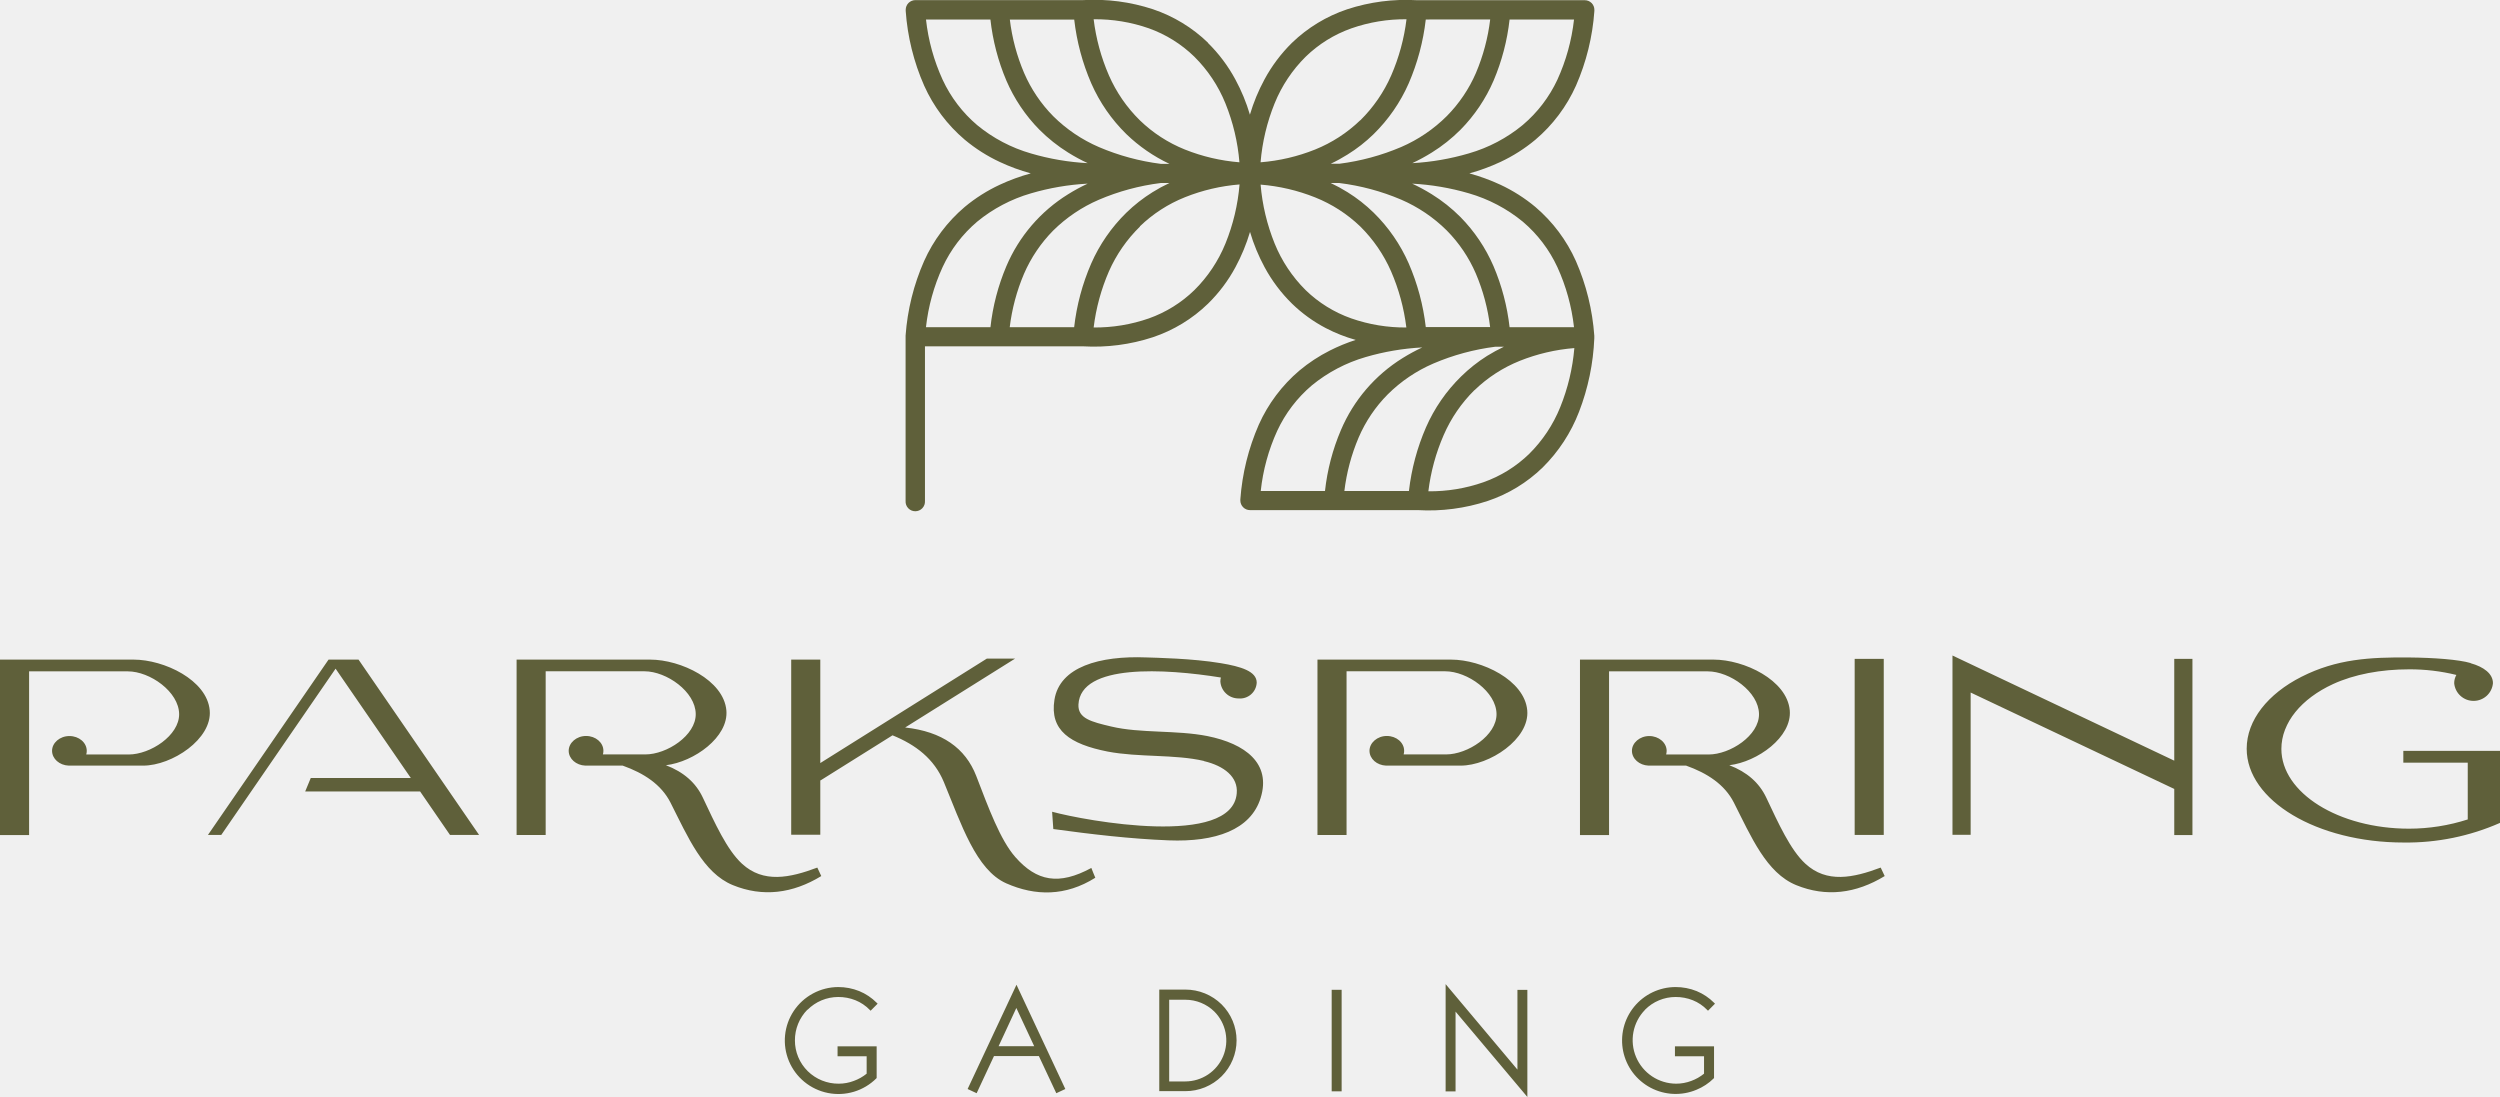
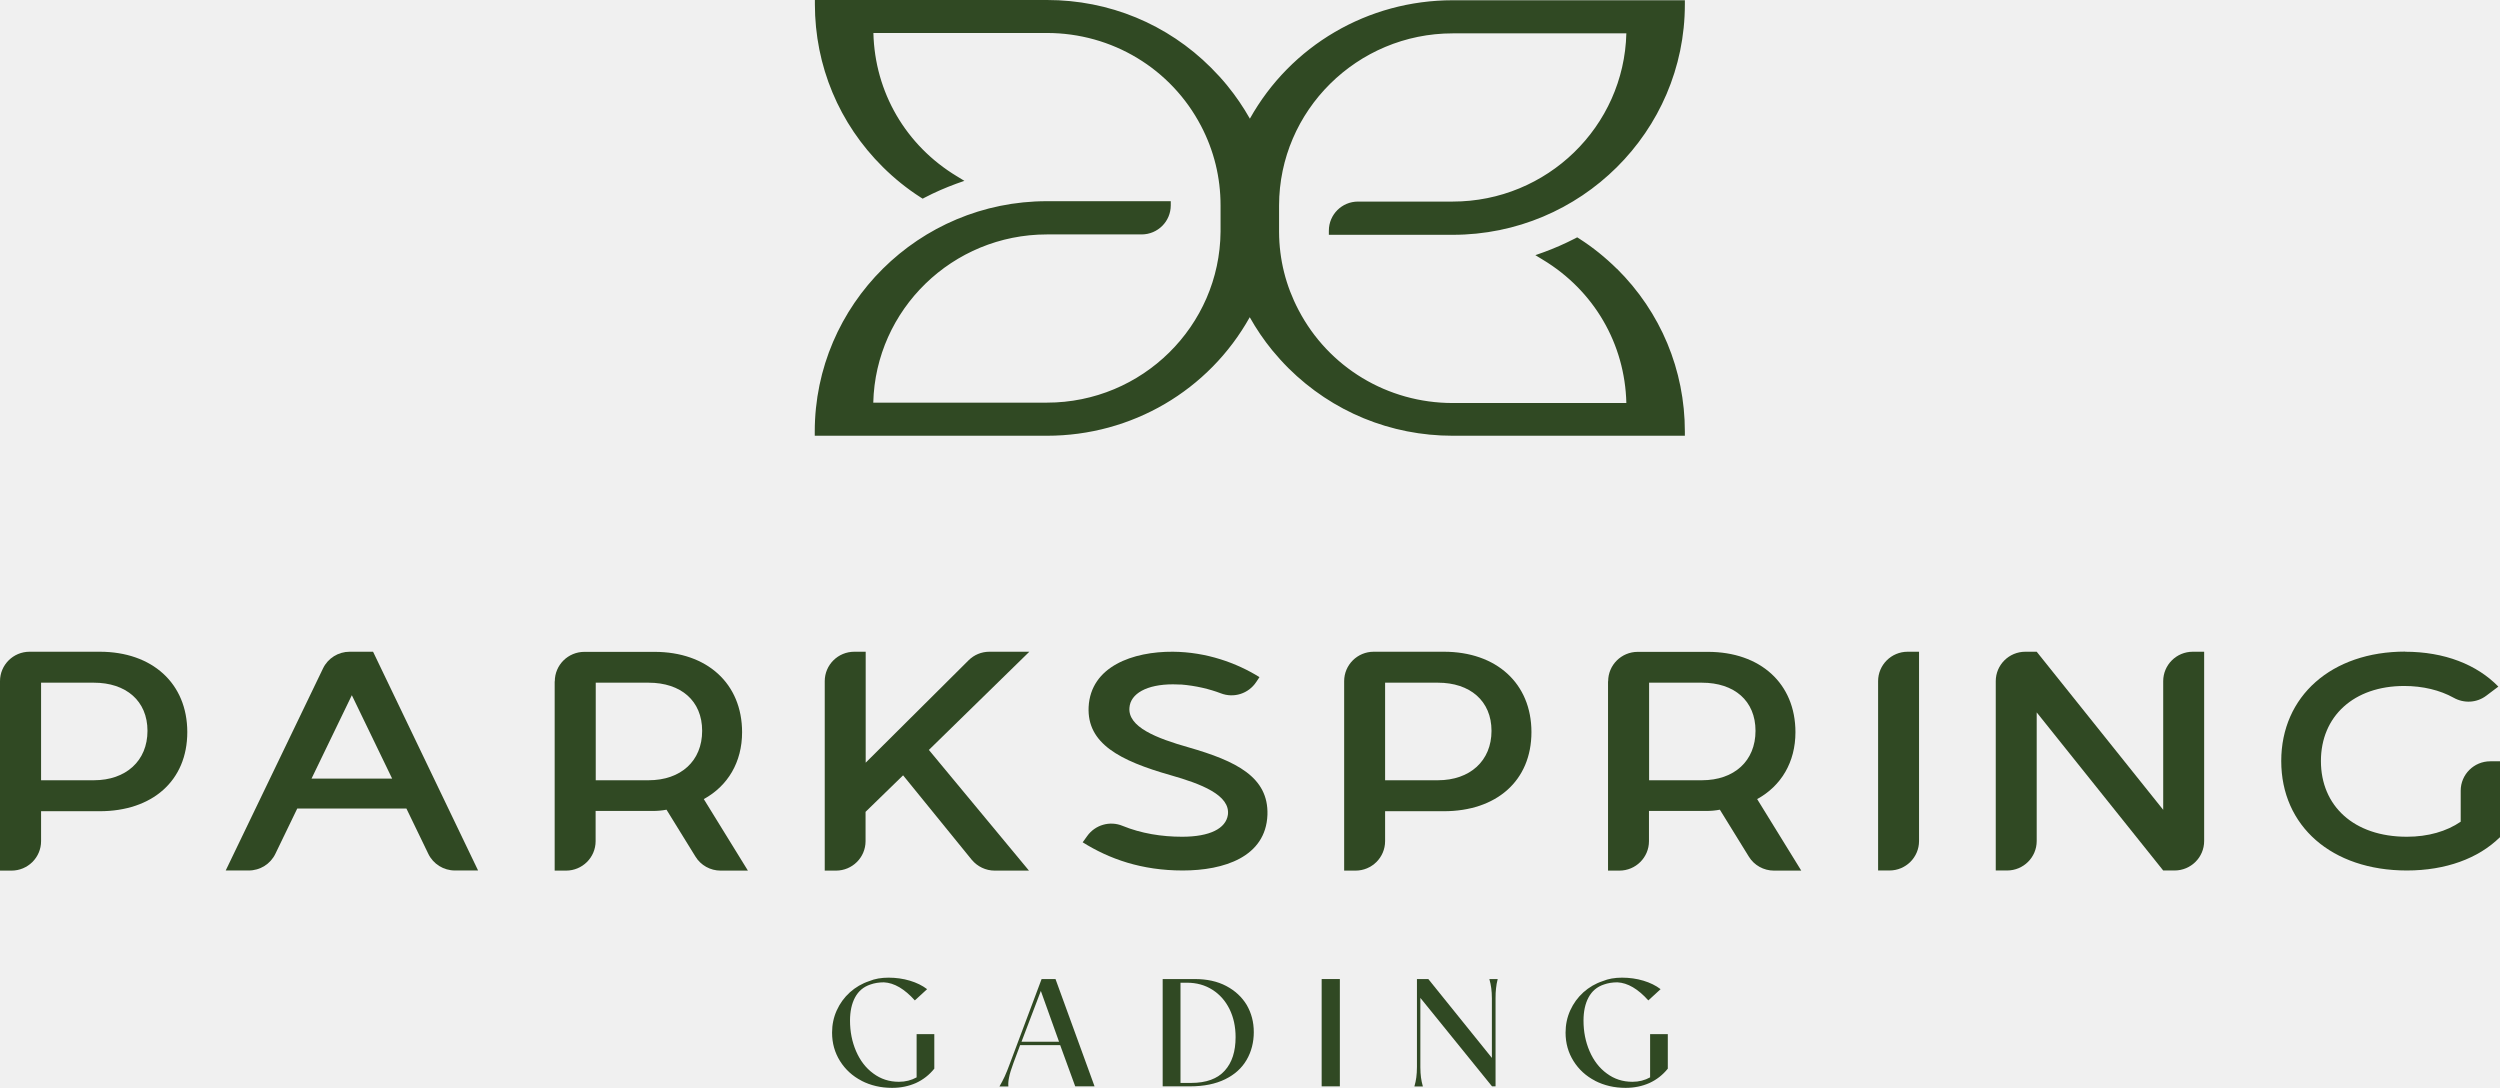
- <svg xmlns="http://www.w3.org/2000/svg" width="212" height="93" viewBox="0 0 212 93" fill="none">
-   <g clip-path="url(#clip0_4_18)">
-     <path fillRule="evenodd" clipRule="evenodd" d="M0 55.935H11.331C13.918 55.935 17.559 57.666 17.784 60.239C18.003 62.671 14.581 64.925 12.136 64.925H5.83C5.041 64.897 4.415 64.344 4.415 63.667C4.415 62.991 5.075 62.416 5.889 62.416C6.703 62.416 7.357 62.979 7.357 63.674C7.358 63.778 7.343 63.881 7.313 63.981H10.909C12.74 63.981 15.21 62.373 15.191 60.55C15.169 58.665 12.725 56.931 10.835 56.931H2.467V70.813H0V55.935ZM209.515 56.242C210.616 56.55 211.402 57.128 211.402 57.933C211.366 58.343 211.178 58.725 210.873 59.004C210.569 59.282 210.171 59.436 209.758 59.436C209.346 59.436 208.948 59.282 208.644 59.004C208.339 58.725 208.151 58.343 208.115 57.933C208.115 57.688 208.179 57.448 208.3 57.235C206.989 56.913 205.643 56.753 204.292 56.759C201.887 56.759 199.636 57.183 197.839 58.01C195.166 59.24 193.461 61.275 193.461 63.508C193.461 67.234 198.31 70.272 204.292 70.272C205.98 70.27 207.658 70.006 209.265 69.488V64.676H203.802V63.674H212.009V69.777C209.437 70.912 206.649 71.482 203.836 71.446C196.482 71.446 190.519 67.886 190.519 63.492C190.519 61.072 192.314 58.837 195.169 57.389C198.153 55.876 200.984 55.726 204.28 55.753C206.392 55.772 208.488 55.928 209.515 56.227V56.242ZM184.377 64.504L165.57 55.587V70.791H167.111V58.727L184.377 66.902V70.816H185.919V55.873H184.377V64.504ZM159.742 55.873V70.804H157.276V55.873H159.742ZM133.985 55.935H145.316C147.903 55.935 151.544 57.666 151.772 60.239C151.973 62.505 149.028 64.608 146.645 64.891C148.146 65.463 149.182 66.379 149.774 67.628C150.813 69.826 151.818 72.058 153.089 73.236C154.911 74.921 157.155 74.444 159.483 73.571C159.597 73.811 159.711 74.051 159.822 74.29C157.387 75.776 154.846 76.092 152.318 75.059C149.79 74.026 148.504 70.964 147.033 68.061C146.253 66.524 144.782 65.568 142.985 64.925H139.803C139.017 64.897 138.388 64.344 138.388 63.667C138.388 62.991 139.054 62.416 139.859 62.416C140.663 62.416 141.332 62.979 141.332 63.674C141.33 63.778 141.316 63.881 141.289 63.981H144.887C146.713 63.981 149.185 62.373 149.164 60.55C149.142 58.665 146.697 56.931 144.81 56.931H136.448V70.813H133.982V55.935H133.985ZM111.727 55.935H123.055C125.645 55.935 129.283 57.666 129.511 60.239C129.727 62.671 126.308 64.925 123.857 64.925H117.545C116.759 64.897 116.133 64.344 116.133 63.667C116.133 62.991 116.79 62.41 117.604 62.41C118.418 62.41 119.071 62.973 119.071 63.667C119.073 63.772 119.058 63.875 119.028 63.975H122.626C124.455 63.975 126.924 62.367 126.906 60.544C126.884 58.659 124.439 56.925 122.549 56.925H114.188V70.807H111.721V55.935H111.727ZM102.101 64.544C103.803 64.947 104.999 65.884 104.876 67.268C104.503 71.895 92.053 69.605 89.219 68.836C89.253 69.322 89.287 69.814 89.321 70.303C92.58 70.749 95.839 71.133 99.101 71.262C103.076 71.419 106.06 70.367 106.899 67.677C107.824 64.722 105.585 63.065 102.391 62.419C99.767 61.9 96.69 62.195 94.242 61.611C92.537 61.208 91.396 60.925 91.452 59.741C91.637 56.261 98.787 56.691 103.532 57.454C103.502 57.561 103.487 57.671 103.486 57.782C103.509 58.174 103.682 58.542 103.969 58.81C104.255 59.079 104.634 59.228 105.027 59.228C105.217 59.245 105.409 59.224 105.591 59.165C105.772 59.106 105.94 59.012 106.084 58.887C106.228 58.762 106.345 58.609 106.429 58.438C106.512 58.267 106.56 58.08 106.569 57.89C106.569 56.922 105.234 56.522 103.52 56.236C101.099 55.83 97.97 55.778 97.221 55.75C93.243 55.593 89.861 56.55 89.417 59.338C89.001 61.94 90.733 63.099 93.924 63.732C96.564 64.239 99.644 63.953 102.092 64.528L102.101 64.544ZM43.807 55.935H55.141C57.727 55.935 61.366 57.666 61.597 60.239C61.797 62.505 58.853 64.608 56.469 64.891C57.971 65.463 59.01 66.379 59.596 67.628C60.635 69.826 61.64 72.058 62.913 73.236C64.736 74.921 66.98 74.444 69.308 73.571C69.422 73.811 69.533 74.051 69.644 74.29C67.211 75.776 64.671 76.092 62.146 75.059C59.62 74.026 58.329 70.964 56.858 68.061C56.075 66.524 54.61 65.568 52.806 64.925H49.64C48.857 64.897 48.225 64.344 48.225 63.667C48.225 62.991 48.885 62.41 49.699 62.41C50.513 62.41 51.169 62.973 51.169 63.667C51.169 63.772 51.154 63.875 51.126 63.975H54.724C56.55 63.975 59.019 62.367 58.998 60.544C58.979 58.659 56.531 56.925 54.647 56.925H46.273V70.807H43.807V55.935ZM27.937 55.935H30.404L40.628 70.804H38.161L35.624 67.114H25.881L26.352 65.977H34.84L28.458 56.703L18.762 70.804H17.633L27.86 55.935H27.937ZM67.094 55.935H69.561V64.707L83.685 55.849H86.081L76.757 61.691C79.887 62.035 81.866 63.434 82.785 65.801C83.821 68.498 84.826 71.234 86.099 72.679C87.918 74.746 89.799 75.09 92.546 73.602C92.654 73.909 92.768 74.137 92.882 74.432C90.37 76.015 87.795 75.997 85.329 74.906C82.772 73.774 81.514 69.885 80.041 66.324C79.214 64.329 77.63 63.145 75.687 62.355L69.592 66.173H69.561V70.785H67.094V55.935Z" fill="#5F603A" />
-     <path d="M92.741 1.633C92.941 3.275 93.378 4.88 94.039 6.398C94.662 7.821 95.551 9.112 96.659 10.202C97.759 11.268 99.057 12.109 100.479 12.68C101.957 13.271 103.517 13.636 105.104 13.762C104.963 12.046 104.561 10.36 103.914 8.763C103.313 7.28 102.416 5.934 101.278 4.806C100.184 3.739 98.871 2.92 97.43 2.404C95.924 1.877 94.337 1.616 92.741 1.633ZM95.516 11.373C94.258 10.14 93.248 8.679 92.54 7.069C91.794 5.348 91.306 3.526 91.094 1.663H85.634C85.822 3.225 86.231 4.752 86.849 6.199C87.437 7.559 88.273 8.798 89.315 9.854C90.432 10.963 91.748 11.851 93.194 12.474C94.866 13.188 96.63 13.666 98.435 13.895H99.169C97.822 13.26 96.589 12.409 95.519 11.376L95.516 11.373ZM102.428 3.634C103.357 4.547 104.142 5.594 104.759 6.74C105.274 7.689 105.688 8.69 105.992 9.725C106.298 8.69 106.712 7.69 107.226 6.74C107.843 5.595 108.629 4.548 109.556 3.634C110.884 2.351 112.482 1.38 114.234 0.79C116.143 0.163 118.153 -0.099 120.16 0.018H134.386C134.494 0.018 134.6 0.038 134.7 0.079C134.8 0.12 134.89 0.18 134.966 0.256C135.043 0.333 135.103 0.423 135.143 0.523C135.184 0.622 135.204 0.729 135.203 0.836V0.929C135.05 3.114 134.522 5.258 133.643 7.265C132.853 9.031 131.676 10.598 130.199 11.85C129.294 12.605 128.295 13.24 127.227 13.738C126.381 14.132 125.503 14.455 124.603 14.703C125.503 14.949 126.38 15.27 127.227 15.662C128.295 16.16 129.294 16.795 130.199 17.55C131.673 18.805 132.848 20.372 133.637 22.138C134.515 24.145 135.043 26.287 135.197 28.472C135.197 28.533 135.197 28.582 135.197 28.65V28.681C135.11 30.818 134.673 32.926 133.902 34.922C133.22 36.695 132.169 38.303 130.818 39.642C129.495 40.928 127.897 41.9 126.144 42.486C124.239 43.113 122.231 43.375 120.228 43.258H105.998C105.891 43.258 105.785 43.237 105.686 43.196C105.587 43.155 105.497 43.094 105.422 43.018C105.345 42.942 105.285 42.852 105.244 42.753C105.202 42.654 105.181 42.547 105.181 42.44V42.345C105.338 40.159 105.868 38.016 106.748 36.008C107.538 34.243 108.714 32.677 110.189 31.423C110.982 30.761 111.849 30.191 112.772 29.726C113.478 29.369 114.211 29.068 114.964 28.825C114.088 28.581 113.24 28.246 112.433 27.826C111.382 27.277 110.416 26.579 109.566 25.754C108.637 24.843 107.852 23.798 107.235 22.654C106.721 21.703 106.307 20.702 106.002 19.666C105.694 20.701 105.281 21.703 104.768 22.654C104.152 23.799 103.367 24.843 102.437 25.754C101.112 27.04 99.514 28.012 97.76 28.598C95.855 29.223 93.849 29.485 91.846 29.369H78.437V42.483C78.444 42.595 78.428 42.707 78.39 42.812C78.352 42.917 78.292 43.014 78.215 43.096C78.138 43.177 78.046 43.242 77.942 43.287C77.839 43.331 77.728 43.354 77.616 43.354C77.503 43.354 77.392 43.331 77.289 43.287C77.186 43.242 77.093 43.177 77.016 43.096C76.939 43.014 76.88 42.917 76.841 42.812C76.803 42.707 76.787 42.595 76.794 42.483V28.456C76.951 26.276 77.482 24.139 78.363 22.138C79.154 20.372 80.331 18.804 81.807 17.55C82.715 16.794 83.717 16.16 84.789 15.662C85.634 15.27 86.51 14.949 87.41 14.703C86.51 14.456 85.634 14.133 84.789 13.738C83.719 13.24 82.719 12.605 81.814 11.85C80.337 10.598 79.16 9.031 78.37 7.265C77.486 5.257 76.956 3.111 76.803 0.922V0.83C76.804 0.612 76.89 0.404 77.044 0.249C77.2 0.097 77.409 0.011 77.626 0.009H91.85C93.852 -0.106 95.858 0.156 97.763 0.781C99.515 1.37 101.113 2.342 102.44 3.625L102.428 3.634ZM83.987 1.654H78.524C78.719 3.422 79.196 5.146 79.936 6.764C80.622 8.242 81.621 9.555 82.865 10.611C84.207 11.716 85.762 12.535 87.434 13.015C88.998 13.474 90.61 13.749 92.238 13.836C91.669 13.572 91.117 13.273 90.585 12.941C89.7 12.39 88.88 11.739 88.144 11.001C86.958 9.798 86.007 8.385 85.341 6.835C84.641 5.182 84.185 3.437 83.987 1.654ZM99.16 15.521H98.426C96.621 15.746 94.856 16.223 93.184 16.938C91.739 17.561 90.423 18.449 89.306 19.555C88.265 20.612 87.429 21.851 86.839 23.211C86.222 24.659 85.813 26.187 85.624 27.749H91.088C91.299 25.887 91.787 24.066 92.534 22.347C93.241 20.736 94.251 19.275 95.509 18.042C96.187 17.381 96.934 16.796 97.739 16.296C98.198 16.009 98.675 15.75 99.166 15.521H99.16ZM120.906 1.654C120.692 3.521 120.204 5.347 119.457 7.072C118.749 8.682 117.739 10.143 116.481 11.376C115.809 12.032 115.067 12.613 114.268 13.107C113.81 13.395 113.336 13.655 112.846 13.885H113.583C115.388 13.656 117.152 13.178 118.825 12.465C120.269 11.84 121.581 10.949 122.694 9.839C123.736 8.783 124.573 7.544 125.161 6.183C125.774 4.735 126.181 3.209 126.369 1.648L120.906 1.654ZM115.356 10.202C116.463 9.111 117.351 7.82 117.974 6.398C118.634 4.88 119.072 3.275 119.272 1.633C117.681 1.618 116.099 1.879 114.598 2.404C113.148 2.916 111.827 3.736 110.725 4.806C109.587 5.934 108.69 7.28 108.089 8.763C107.442 10.36 107.04 12.046 106.896 13.762C108.483 13.637 110.043 13.272 111.521 12.68C112.943 12.107 114.241 11.266 115.344 10.202H115.356ZM133.489 1.654H128.013C127.815 3.435 127.359 5.178 126.659 6.829C125.992 8.379 125.042 9.792 123.857 10.995C123.122 11.734 122.303 12.385 121.418 12.935C120.884 13.268 120.331 13.569 119.762 13.836C121.389 13.745 123 13.466 124.563 13.006C126.233 12.524 127.786 11.706 129.126 10.601C130.372 9.549 131.374 8.24 132.064 6.764C132.802 5.149 133.278 3.427 133.476 1.663L133.489 1.654ZM113.589 15.521H112.846C113.335 15.751 113.81 16.01 114.268 16.296C115.066 16.792 115.809 17.374 116.481 18.03C117.739 19.262 118.749 20.724 119.457 22.334C120.204 24.054 120.692 25.875 120.906 27.737H126.363C126.175 26.175 125.767 24.647 125.151 23.198C124.564 21.838 123.728 20.598 122.685 19.543C121.57 18.436 120.256 17.549 118.812 16.926C117.142 16.216 115.379 15.743 113.577 15.521H113.589ZM96.672 19.211C95.561 20.297 94.667 21.585 94.039 23.005C93.379 24.523 92.942 26.128 92.741 27.771C94.337 27.785 95.923 27.524 97.43 26.999C98.874 26.485 100.19 25.666 101.287 24.598C102.425 23.469 103.321 22.123 103.923 20.64C104.57 19.043 104.972 17.358 105.114 15.641C103.526 15.768 101.967 16.132 100.489 16.723C99.063 17.292 97.762 18.133 96.659 19.198L96.672 19.211ZM78.524 27.749H83.99C84.186 25.967 84.641 24.223 85.341 22.571C86.413 20.045 88.244 17.913 90.582 16.468C91.114 16.136 91.666 15.838 92.235 15.573C90.607 15.659 88.995 15.934 87.431 16.394C85.76 16.877 84.205 17.695 82.862 18.799C81.618 19.855 80.618 21.169 79.933 22.648C79.193 24.263 78.716 25.985 78.521 27.749H78.524ZM119.259 27.771C119.058 26.128 118.621 24.523 117.961 23.005C117.338 21.583 116.449 20.291 115.344 19.198C114.241 18.141 112.944 17.306 111.524 16.739C110.045 16.148 108.486 15.783 106.899 15.656C107.043 17.373 107.445 19.058 108.092 20.656C108.691 22.132 109.583 23.472 110.713 24.598C111.814 25.668 113.136 26.487 114.585 26.999C116.087 27.523 117.668 27.784 119.259 27.771ZM128.013 27.749H133.476C133.279 25.985 132.802 24.263 132.064 22.648C131.379 21.169 130.379 19.855 129.135 18.799C127.791 17.696 126.235 16.878 124.563 16.394C122.997 15.935 121.383 15.66 119.753 15.573C120.322 15.838 120.875 16.137 121.408 16.468C122.294 17.017 123.112 17.668 123.847 18.405C125.031 19.609 125.982 21.022 126.65 22.571C127.353 24.223 127.812 25.966 128.013 27.749ZM119.478 41.634C119.691 39.772 120.179 37.952 120.927 36.232C121.633 34.621 122.642 33.159 123.9 31.927C124.57 31.268 125.309 30.683 126.104 30.181C126.566 29.896 127.042 29.637 127.532 29.403H126.798C124.993 29.632 123.229 30.11 121.556 30.824C120.111 31.446 118.796 32.335 117.681 33.443C116.636 34.496 115.799 35.737 115.214 37.099C114.598 38.546 114.19 40.073 114.003 41.634H119.478ZM125.028 33.087C123.925 34.18 123.041 35.473 122.423 36.896C121.762 38.414 121.324 40.019 121.125 41.662C122.715 41.678 124.295 41.418 125.796 40.893C127.247 40.382 128.569 39.563 129.672 38.492C130.809 37.365 131.705 36.019 132.305 34.535C132.955 32.932 133.36 31.24 133.504 29.517C131.917 29.644 130.357 30.009 128.879 30.599C127.45 31.172 126.146 32.017 125.04 33.087H125.028ZM106.899 41.634H112.359C112.554 39.851 113.011 38.107 113.716 36.456C114.789 33.932 116.62 31.801 118.957 30.356C119.489 30.025 120.041 29.726 120.61 29.462C118.982 29.547 117.37 29.821 115.806 30.279C114.136 30.764 112.583 31.582 111.24 32.684C109.995 33.741 108.995 35.054 108.308 36.533C107.571 38.148 107.099 39.87 106.911 41.634H106.899Z" fill="#5F603A" />
-     <path d="M68.466 85.621C67.781 86.32 67.401 87.26 67.409 88.237C67.409 88.721 67.505 89.201 67.693 89.647C67.88 90.094 68.155 90.499 68.5 90.838C68.847 91.178 69.257 91.447 69.708 91.628C70.159 91.809 70.641 91.901 71.127 91.896C71.563 91.896 71.996 91.817 72.403 91.662C72.798 91.519 73.166 91.311 73.492 91.048V89.569H71.025V88.729H74.34V91.416L74.309 91.45C73.78 91.976 73.129 92.363 72.415 92.579C71.7 92.794 70.943 92.831 70.211 92.685C69.479 92.54 68.794 92.217 68.216 91.745C67.639 91.273 67.187 90.666 66.9 89.979C66.614 89.291 66.501 88.544 66.573 87.803C66.644 87.062 66.897 86.35 67.31 85.729C67.723 85.109 68.283 84.6 68.94 84.246C69.597 83.892 70.331 83.706 71.078 83.702C71.688 83.7 72.293 83.816 72.86 84.043C73.417 84.271 73.923 84.609 74.346 85.037L74.423 85.113L73.828 85.71L73.748 85.63C73.407 85.28 72.996 85.004 72.542 84.821C72.077 84.635 71.579 84.541 71.078 84.545C70.593 84.546 70.114 84.643 69.668 84.829C69.221 85.016 68.816 85.289 68.475 85.633L68.466 85.621ZM82.717 92.656L82.054 92.348L86.198 83.508C87.577 86.46 88.957 89.407 90.339 92.348L89.574 92.705L88.097 89.556H84.289L82.819 92.705L82.717 92.656ZM84.681 88.717H87.7L86.186 85.476L84.681 88.717ZM98.414 83.917H100.513C101.668 83.914 102.777 84.368 103.597 85.178C103.997 85.578 104.315 86.052 104.532 86.575C104.749 87.097 104.861 87.657 104.861 88.222C104.861 88.787 104.749 89.347 104.532 89.869C104.315 90.392 103.997 90.866 103.597 91.266C103.191 91.669 102.71 91.987 102.181 92.204C101.652 92.421 101.085 92.532 100.513 92.53H98.306V83.92L98.414 83.917ZM102.98 85.784C102.323 85.137 101.436 84.776 100.513 84.778H99.147V91.706H100.513C101.201 91.704 101.872 91.5 102.444 91.119C103.015 90.738 103.461 90.197 103.725 89.564C103.988 88.931 104.058 88.234 103.926 87.561C103.793 86.889 103.464 86.27 102.98 85.784ZM113.771 84.046V92.545H112.926V83.936H113.771V84.046ZM122.589 92.437V83.453L128.679 90.703V83.939H129.52V93.022L123.431 85.784V92.548H122.586V92.44L122.589 92.437ZM139.495 85.636C138.989 86.156 138.647 86.812 138.513 87.524C138.379 88.235 138.457 88.971 138.739 89.638C139.021 90.305 139.493 90.875 140.097 91.277C140.701 91.678 141.411 91.894 142.137 91.896C142.575 91.896 143.01 91.817 143.42 91.662C143.812 91.519 144.178 91.311 144.502 91.048V89.569H142.035V88.729H145.35V91.416L145.319 91.45C144.902 91.863 144.408 92.189 143.864 92.41C143.244 92.671 142.574 92.791 141.901 92.762C141.229 92.733 140.572 92.556 139.977 92.243C139.382 91.93 138.864 91.49 138.46 90.953C138.057 90.416 137.778 89.796 137.643 89.139C137.509 88.482 137.523 87.803 137.683 87.151C137.844 86.5 138.148 85.892 138.573 85.372C138.998 84.852 139.533 84.432 140.141 84.143C140.748 83.855 141.412 83.704 142.085 83.702C142.696 83.7 143.303 83.815 143.87 84.043C144.427 84.272 144.932 84.61 145.356 85.037L145.43 85.113L144.838 85.71L144.758 85.63C144.417 85.28 144.006 85.004 143.552 84.821C143.086 84.635 142.587 84.541 142.085 84.545C141.601 84.546 141.123 84.642 140.677 84.829C140.232 85.016 139.828 85.289 139.489 85.633L139.495 85.636Z" fill="#5F603A" />
+ <svg xmlns="http://www.w3.org/2000/svg" id="Layer_2" viewBox="0 0 197.82 86.08">
+   <defs>
+     <style>
+       .cls-1 {
+         fill: #304923;
+       }
+     </style>
+   </defs>
+   <g id="Layer_1-2" data-name="Layer_1">
+     <g>
+       <g>
+         <path class="cls-1" d="M0,68.88v-14.98c0-1.29,1.05-2.33,2.34-2.33h5.55c4.15,0,6.93,2.5,6.93,6.36s-2.78,6.26-6.93,6.26H3.25v2.37c0,1.29-1.05,2.33-2.34,2.33h-.9ZM3.25,61.74h4.18c2.53,0,4.24-1.53,4.24-3.91s-1.71-3.81-4.24-3.81H3.25v7.72Z" />
+         <path class="cls-1" d="M17.86,68.88l7.7-15.99c.39-.81,1.21-1.32,2.11-1.32h1.85l8.31,17.31h-1.83c-.9,0-1.72-.51-2.11-1.32l-1.73-3.58h-8.64l-1.73,3.58c-.39.81-1.21,1.32-2.11,1.32h-1.83ZM31.03,61.61l-3.19-6.6-3.19,6.6h6.38Z" />
+         <path class="cls-1" d="M43.9,53.91c0-1.29,1.05-2.33,2.34-2.33h5.55c4.15,0,6.93,2.5,6.93,6.36,0,2.37-1.13,4.25-3.03,5.29l3.49,5.66h-2.16c-.81,0-1.57-.42-1.99-1.11l-2.29-3.71c-.36.07-.72.1-1.13.1h-4.48v2.39c0,1.29-1.05,2.33-2.34,2.33h-.9v-14.98ZM47.14,61.74h4.18c2.56,0,4.24-1.53,4.24-3.91s-1.68-3.81-4.24-3.81h-4.18v7.72Z" />
+         <path class="cls-1" d="M65.26,68.88v-14.98c0-1.29,1.05-2.33,2.34-2.33h.9v8.78l8.14-8.1c.44-.44,1.03-.68,1.65-.68h3.16l-7.95,7.77,7.92,9.55h-2.71c-.71,0-1.37-.32-1.82-.86l-5.43-6.68-2.97,2.89v2.32c0,1.29-1.05,2.33-2.34,2.33h-.9Z" />
+         <path class="cls-1" d="M93.41,54.17c-.05,0-.34-.02-.6-.02-2.06,0-3.36.73-3.44,1.85-.13,1.52,2.11,2.41,4.69,3.14,3.75,1.08,6.33,2.34,6.23,5.34-.13,3.33-3.44,4.4-6.7,4.4s-5.81-.91-7.92-2.23l.36-.5c.63-.88,1.79-1.22,2.8-.8,1.47.6,3.09.86,4.71.86,2.21,0,3.46-.66,3.62-1.73.21-1.57-2.14-2.46-4.53-3.14-4.04-1.15-6.62-2.51-6.49-5.39.16-3.23,3.52-4.4,6.67-4.38,2.66.02,5.05.89,6.85,2.01l-.26.39c-.61.92-1.77,1.29-2.8.89-.87-.33-1.94-.6-3.19-.7Z" />
+         <path class="cls-1" d="M106.36,68.88v-14.98c0-1.29,1.05-2.33,2.34-2.33h5.55c4.15,0,6.93,2.5,6.93,6.36s-2.78,6.26-6.93,6.26h-4.65v2.37c0,1.29-1.05,2.33-2.34,2.33h-.9ZM109.6,61.74h4.18c2.53,0,4.24-1.53,4.24-3.91s-1.71-3.81-4.24-3.81h-4.18v7.72Z" />
+         <path class="cls-1" d="M127.25,53.91c0-1.29,1.05-2.33,2.34-2.33h5.55c4.15,0,6.93,2.5,6.93,6.36,0,2.37-1.13,4.25-3.03,5.29l3.49,5.66h-2.16c-.81,0-1.57-.42-1.99-1.11l-2.29-3.71c-.36.07-.72.1-1.13.1h-4.48v2.39c0,1.29-1.05,2.33-2.34,2.33h-.9v-14.98ZM130.49,61.74h4.18c2.56,0,4.24-1.53,4.24-3.91s-1.68-3.81-4.24-3.81h-4.18v7.72Z" />
+         <path class="cls-1" d="M150.95,51.57h.9v14.98c0,1.29-1.05,2.33-2.34,2.33h-.9v-14.98c0-1.29,1.05-2.33,2.34-2.33Z" />
+         <path class="cls-1" d="M160.26,51.57h.9l10.01,12.51v-10.18c0-1.29,1.05-2.33,2.34-2.33h.9v14.98c0,1.29-1.05,2.33-2.34,2.33h-.9l-10.01-12.51v10.18c0,1.29-1.05,2.33-2.34,2.33h-.9v-14.98c0-1.29,1.05-2.33,2.34-2.33Z" />
+         <path class="cls-1" d="M190.31,51.57c3.12,0,5.69,1.02,7.38,2.76l-.97.73c-.75.56-1.75.61-2.57.15-1.08-.6-2.44-.93-3.91-.93-3.99,0-6.59,2.4-6.59,5.94s2.59,5.99,6.8,5.99c1.69,0,3.15-.43,4.26-1.19v-2.45c0-1.29,1.05-2.33,2.34-2.33h.78v6.02h-.03c-1.69,1.66-4.26,2.62-7.35,2.62-5.95,0-9.94-3.52-9.94-8.66s3.99-8.66,9.81-8.66Z" />
+       </g>
+       <g>
+         <path class="cls-1" d="M68.18,85.52c-.72-.37-1.29-.89-1.71-1.56-.42-.67-.63-1.42-.63-2.25,0-.62.12-1.21.37-1.76s.59-1.02,1.04-1.43c.45-.4.96-.7,1.54-.89.43-.18.94-.27,1.52-.27s1.16.08,1.69.24c.53.16.98.38,1.36.67l-.97.89c-.82-.91-1.63-1.39-2.45-1.43-.4,0-.75.06-1.06.17-.55.18-.95.52-1.22,1.02s-.4,1.12-.4,1.84c0,.87.16,1.68.48,2.42.32.74.77,1.33,1.36,1.76.59.44,1.26.66,2.03.66.52,0,.98-.12,1.4-.35v-3.42h1.4v2.73c-.4.5-.89.88-1.46,1.14-.57.25-1.19.38-1.88.38-.89,0-1.7-.19-2.42-.56Z" />
+         <path class="cls-1" d="M79.09,85.96c.14-.24.28-.5.4-.76.12-.27.28-.64.45-1.12l2.48-6.61h1.1l3.09,8.49h-1.53l-1.19-3.26h-3.17l-.52,1.39c-.18.49-.3.87-.35,1.14-.06.27-.08.52-.06.74h-.71ZM82.36,78.41l-1.53,4.02h2.97l-1.44-4.02Z" />
+         <path class="cls-1" d="M92,85.96v-8.49h2.54c.96,0,1.79.18,2.49.55.7.37,1.24.87,1.62,1.5.37.64.56,1.35.56,2.15s-.19,1.55-.57,2.2c-.38.65-.94,1.16-1.7,1.53-.75.37-1.68.56-2.77.56h-2.18ZM94.24,85.69c1.21,0,2.1-.33,2.67-.97.58-.64.86-1.52.86-2.66,0-.82-.16-1.56-.48-2.21-.32-.65-.77-1.16-1.35-1.53-.58-.37-1.25-.56-2.02-.56h-.51v7.93h.81Z" />
+         <path class="cls-1" d="M106.01,85.96h-1.43v-8.49h1.44v8.49Z" />
+         <path class="cls-1" d="M111.92,85.96c.07-.24.12-.48.15-.71s.05-.5.05-.82v-6.96h.9l5.03,6.24v-4.7c0-.32-.02-.59-.05-.82-.03-.23-.08-.47-.15-.72h.66c-.06.25-.11.49-.13.72-.03.23-.04.5-.04.82v6.95h-.28l-5.67-7v5.48c0,.32.02.59.05.82s.08.46.15.71h-.66Z" />
+         <path class="cls-1" d="M126.22,85.52c-.72-.37-1.29-.89-1.71-1.56-.42-.67-.63-1.42-.63-2.25,0-.62.12-1.21.37-1.76.25-.55.59-1.02,1.04-1.43.45-.4.96-.7,1.54-.89.43-.18.94-.27,1.52-.27s1.16.08,1.69.24c.53.16.98.38,1.36.67l-.97.89c-.82-.91-1.63-1.39-2.45-1.43-.4,0-.75.06-1.06.17-.55.18-.95.52-1.22,1.02s-.4,1.12-.4,1.84c0,.87.16,1.68.48,2.42.32.74.77,1.33,1.36,1.76.59.44,1.26.66,2.03.66.52,0,.98-.12,1.4-.35v-3.42h1.4v2.73c-.4.5-.89.88-1.46,1.14-.57.25-1.19.38-1.88.38-.89,0-1.7-.19-2.42-.56Z" />
+       </g>
+       <path class="cls-1" d="M127.95,21.28c-.91-.9-1.91-1.71-2.99-2.4l-.16-.1-.17.09c-.82.42-1.66.79-2.49,1.09l-.65.23.59.36c4.05,2.44,6.5,6.66,6.61,11.34h-13.74c-5.15,0-9.83-2.82-12.2-7.36-1.01-1.92-1.53-4-1.54-6.18v-2.09c.01-7.51,6.18-13.62,13.74-13.62h13.74c-.18,7.37-6.27,13.31-13.74,13.31h-7.49c-1.28,0-2.31,1.03-2.31,2.3v.33h9.8c10.13,0,18.37-8.18,18.37-18.23v-.33h-18.37c-6.71,0-12.81,3.58-16.05,9.37-.52-.92-1.12-1.8-1.79-2.62-.39-.48-.82-.95-1.28-1.41C92.37,1.9,87.76,0,82.85,0h-18.37v.33c0,4.87,1.91,9.45,5.38,12.89.91.9,1.91,1.71,2.99,2.4l.16.1.17-.09c.8-.42,1.64-.78,2.48-1.09l.65-.23-.59-.36c-4.05-2.44-6.5-6.66-6.61-11.34h13.73c5.15,0,9.83,2.82,12.2,7.36,1.02,1.95,1.54,4.07,1.54,6.28v1.97s0,.11,0,.11c-.06,7.47-6.2,13.53-13.74,13.53h-13.74c.18-7.37,6.27-13.31,13.74-13.31h7.49c1.28,0,2.31-1.03,2.31-2.3v-.33h-9.8c-10.13,0-18.37,8.18-18.37,18.23v.33h18.37c6.71,0,12.81-3.58,16.05-9.38.52.93,1.12,1.81,1.79,2.63.39.47.82.95,1.28,1.41,3.47,3.44,8.08,5.34,12.99,5.34h18.37v-.33c0-4.87-1.91-9.45-5.38-12.89Z" />
+     </g>
  </g>
-   <defs>
-     <clipPath id="clip0_4_18">
-       <rect width="212" height="93" fill="white" />
-     </clipPath>
-   </defs>
</svg>
